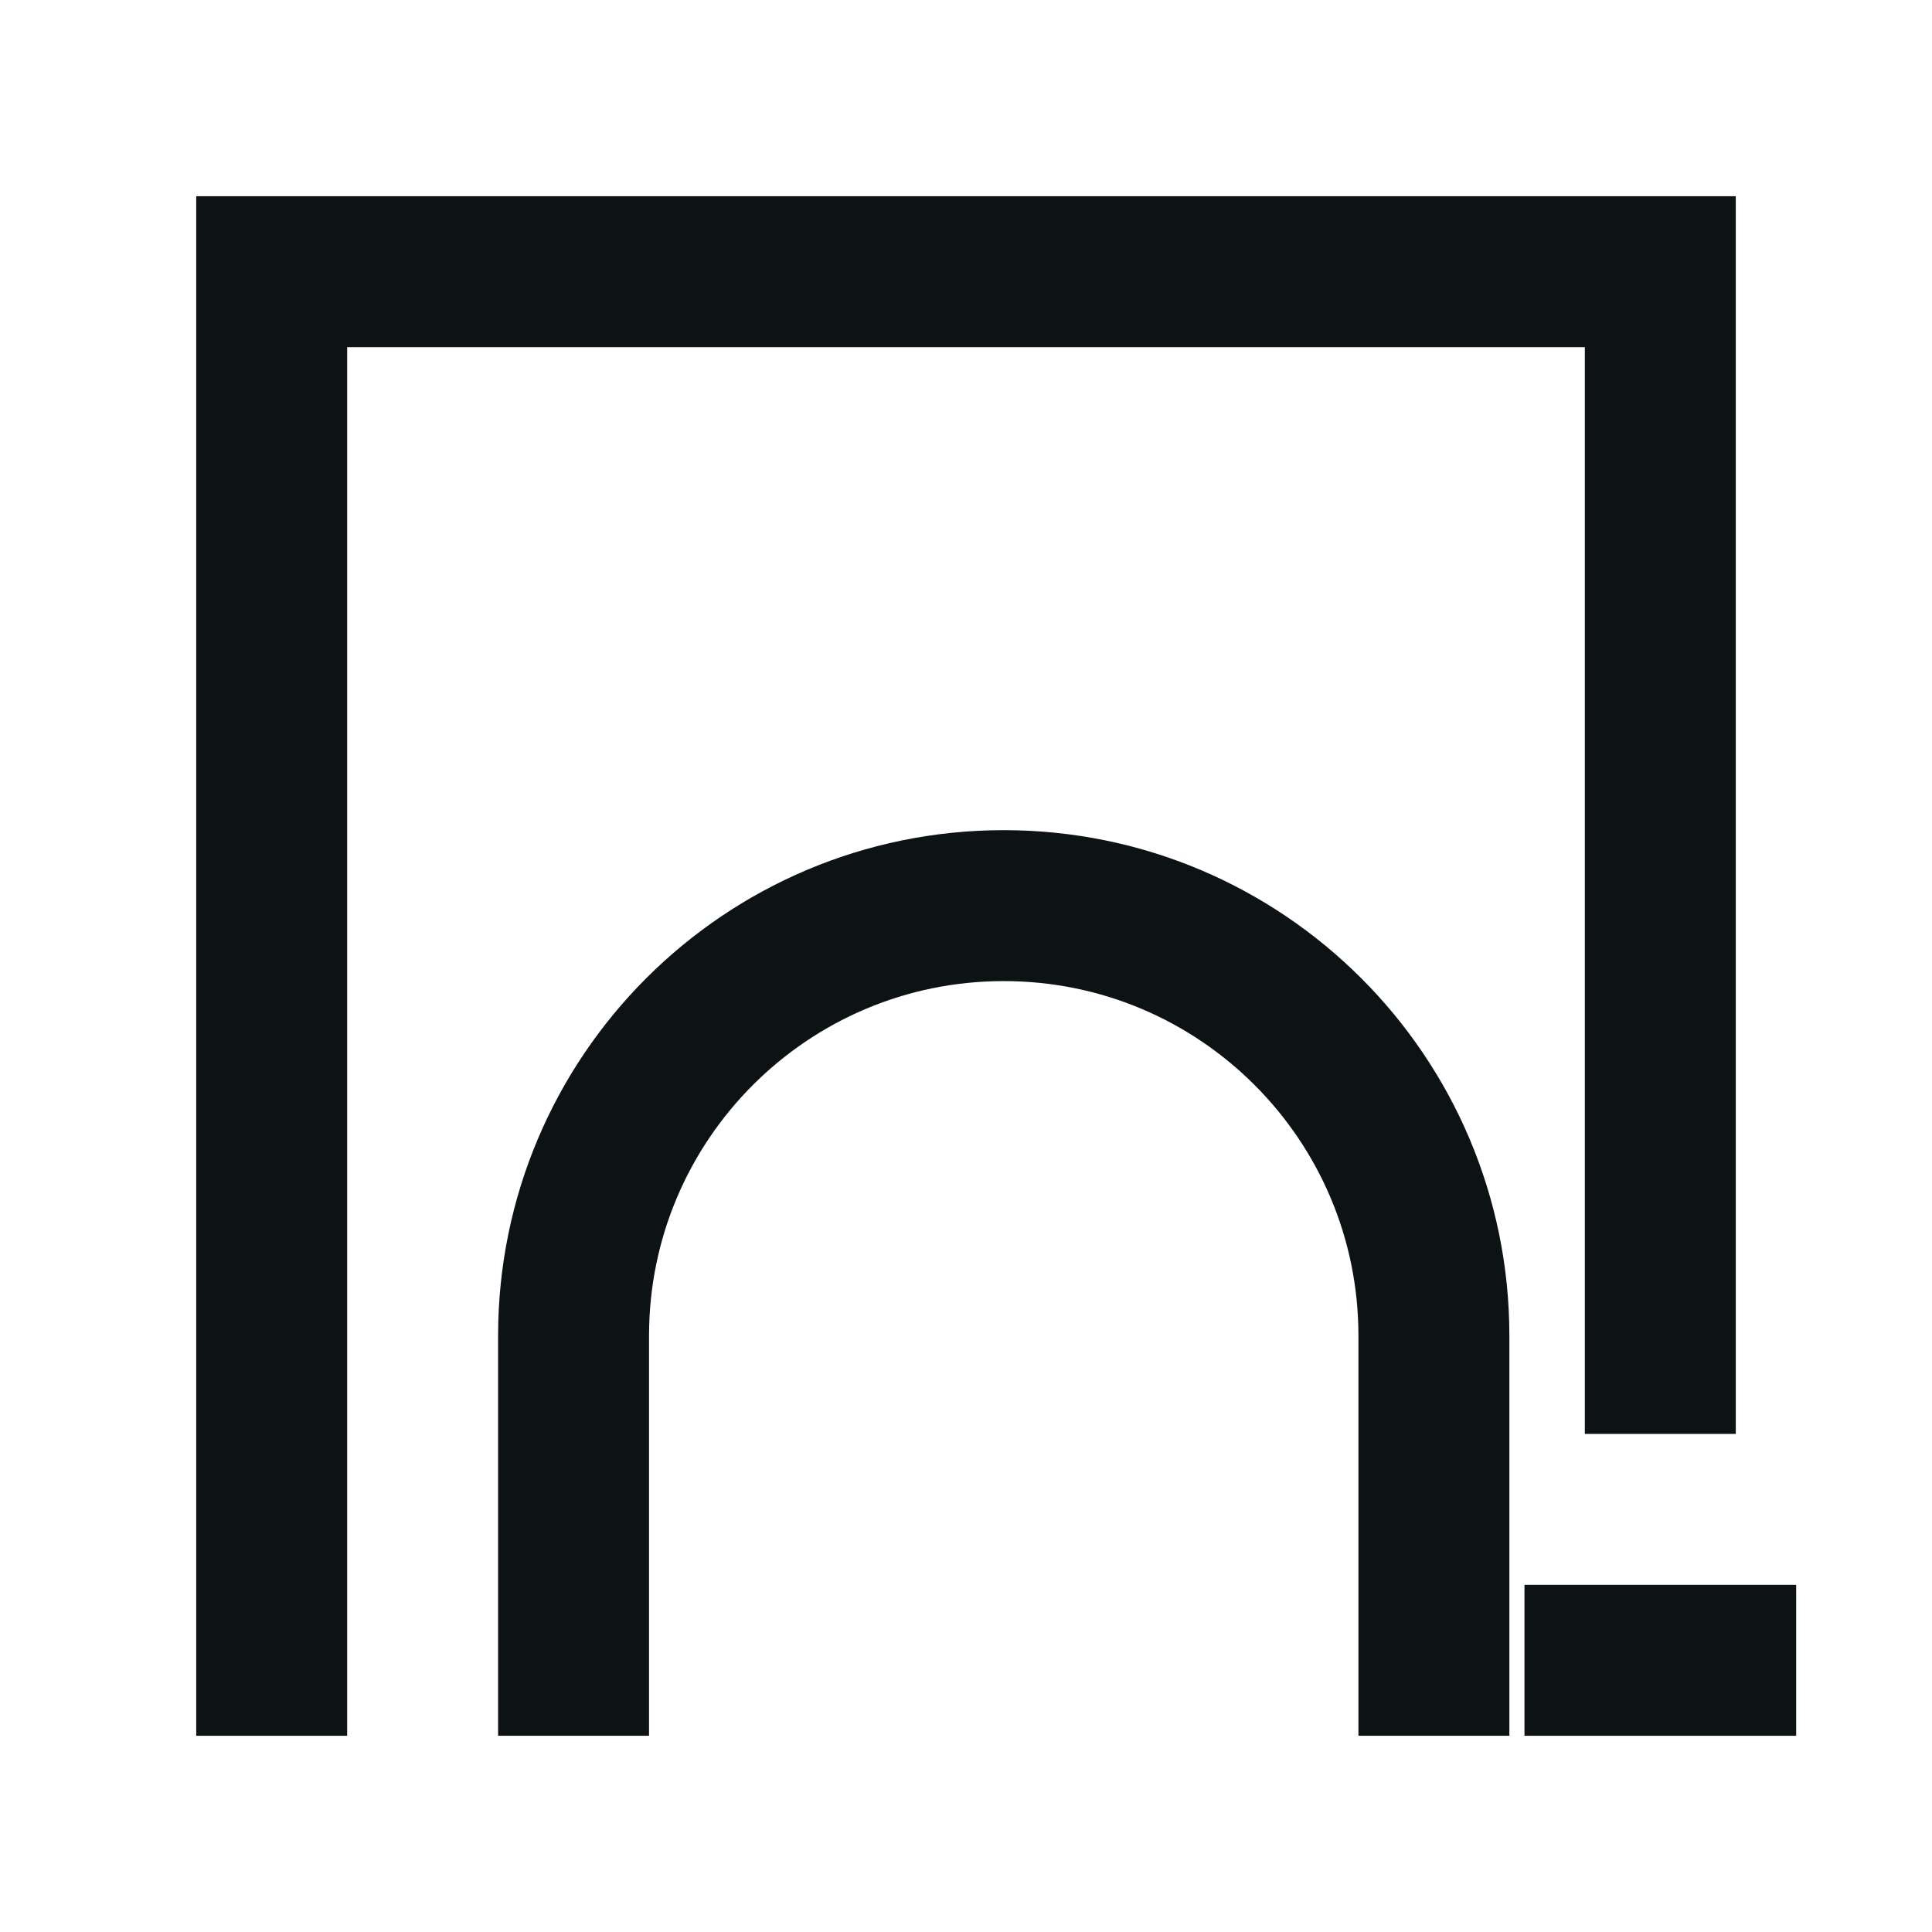
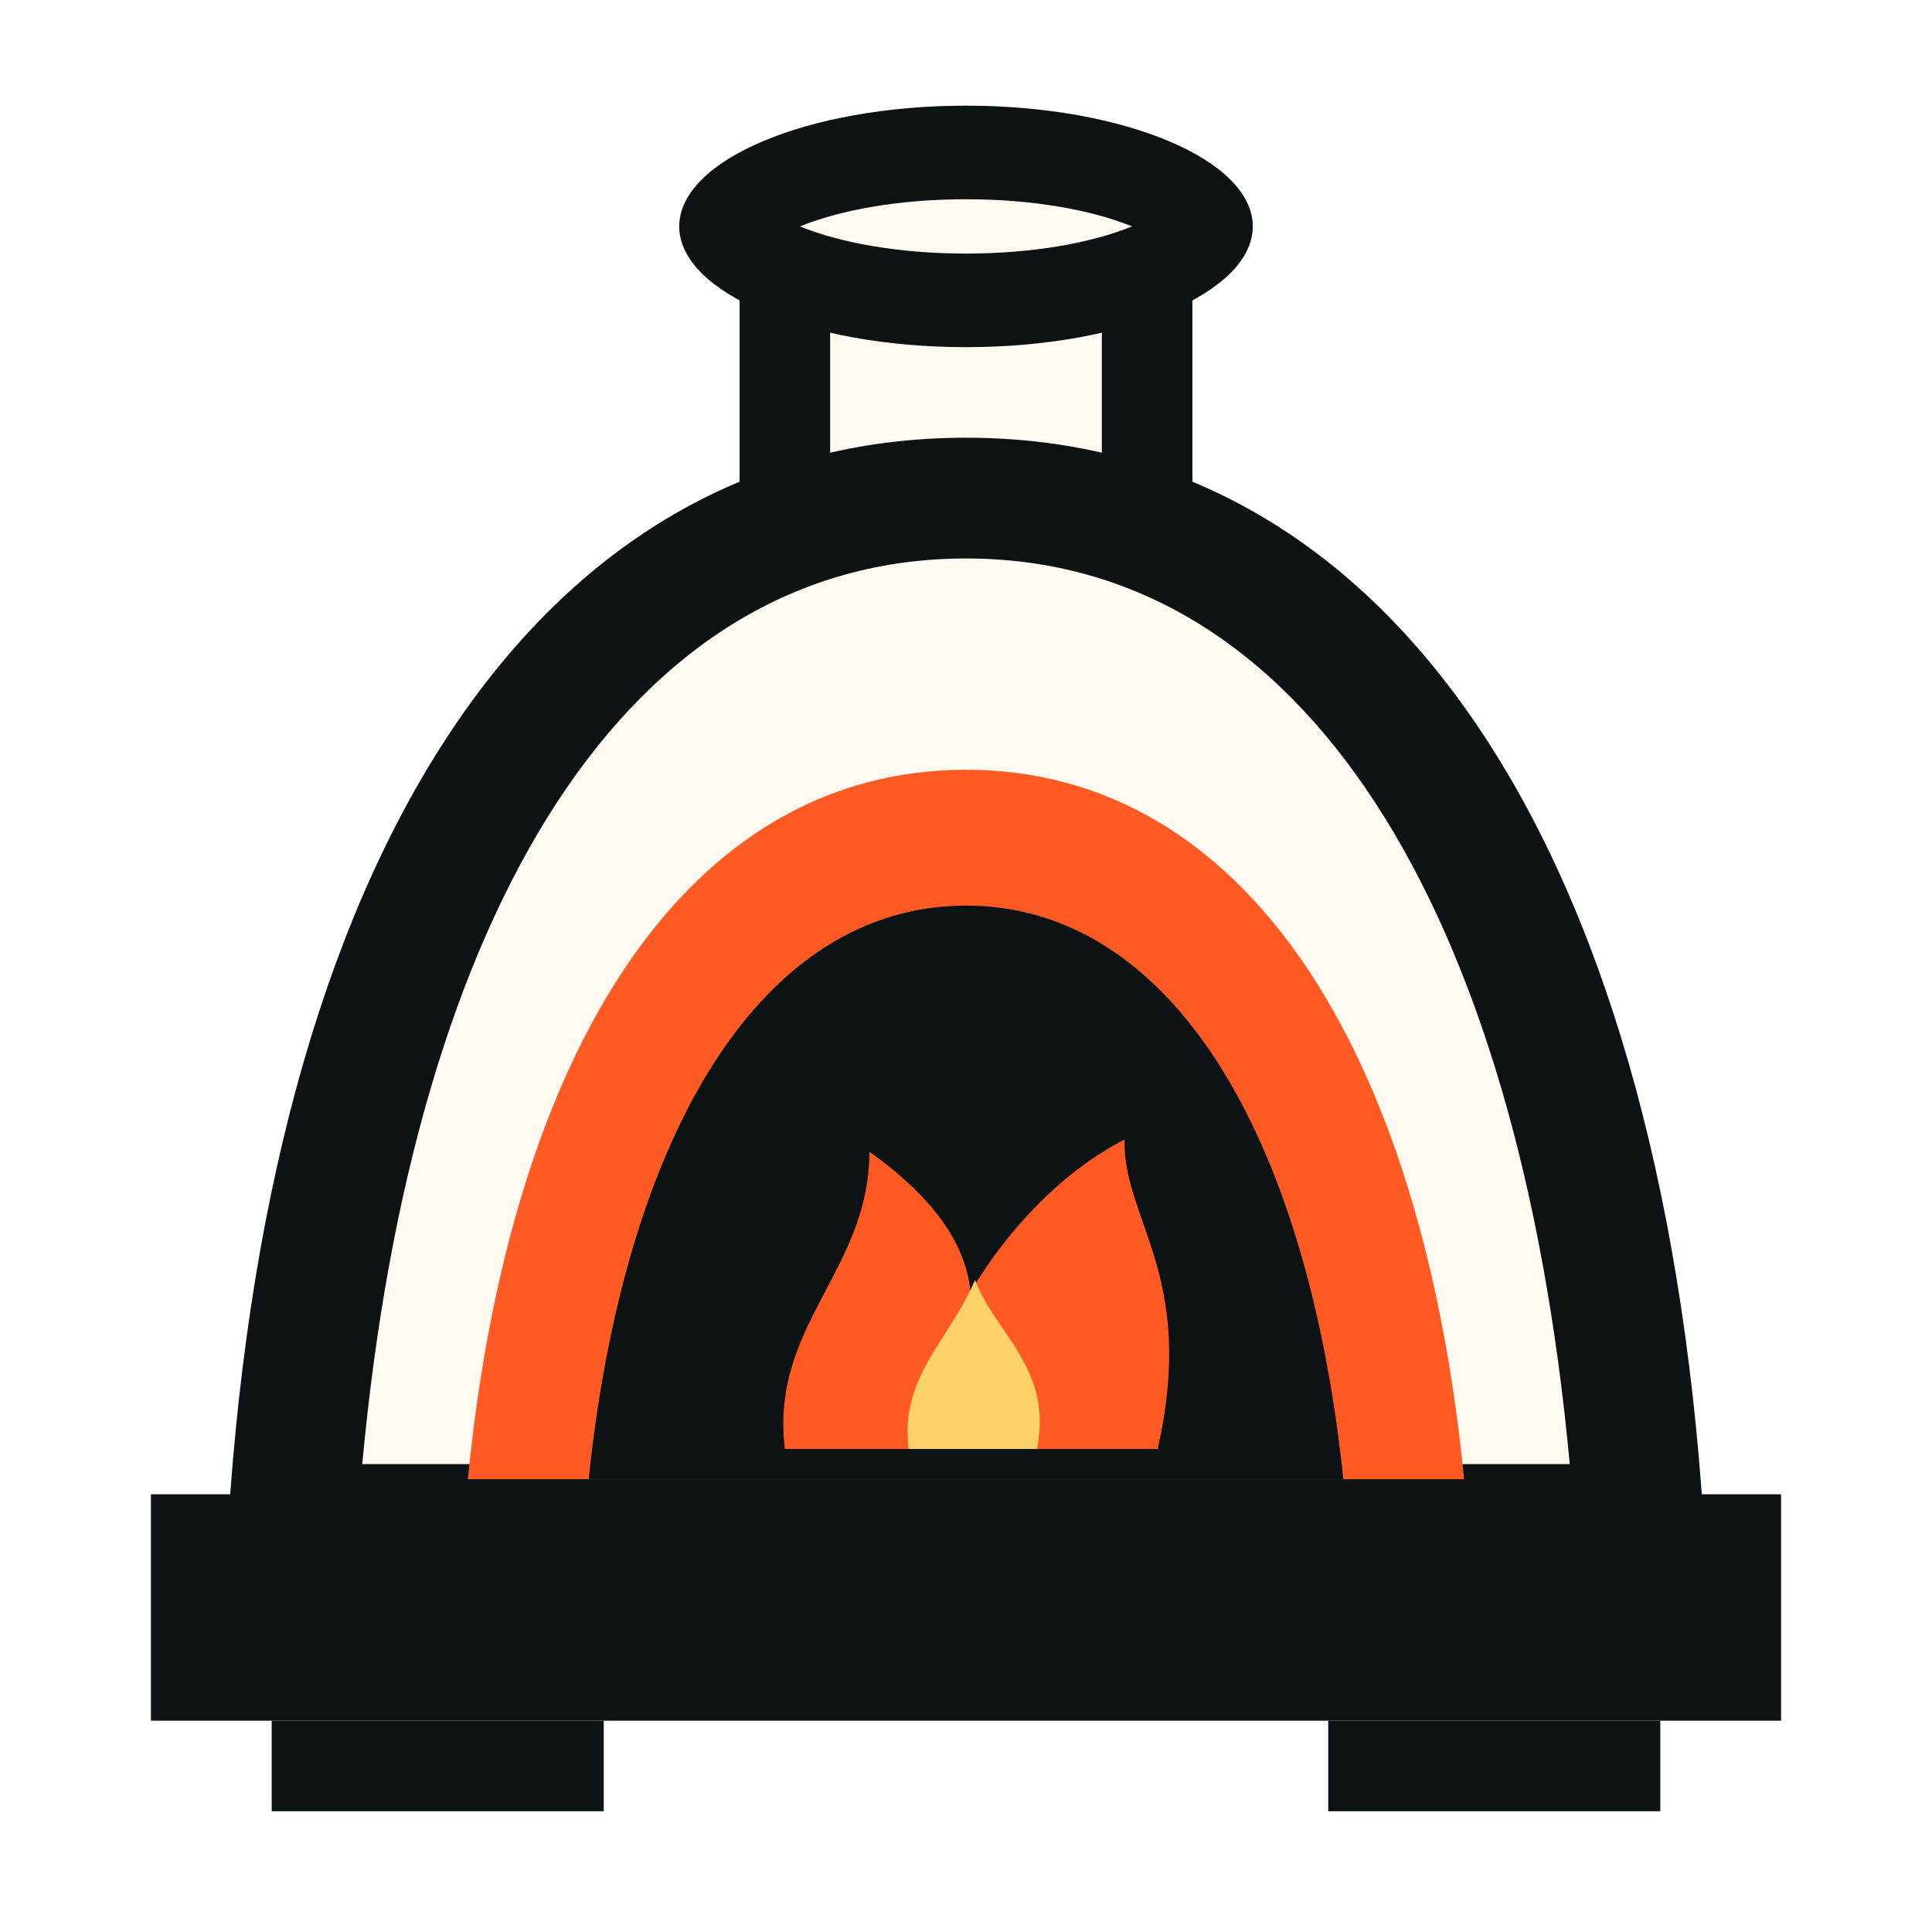
- <svg xmlns="http://www.w3.org/2000/svg" viewBox="0 0 256 256" role="img" aria-labelledby="title desc">
-   <g fill="none" stroke="#0D1214" stroke-width="20" stroke-linecap="square" stroke-linejoin="miter">
-     <path d="M36 220V36H220V180" />
-     <path d="M76 220V177C76 145.52 101.52 120 133 120C164.48 120 190 145.52 190 177V220" />
-     <path d="M212 220H228" />
-   </g>
+ <svg xmlns="http://www.w3.org/2000/svg" width="128" height="128" viewBox="0 0 128 128" role="img" aria-labelledby="title desc">
+   <path d="M49 34V16H79V34" fill="#0D1214" />
+   <path d="M55 35V21H73V35" fill="#FFF9EF" />
+   <path d="M45 15C45 10.6 53.5 7 64 7s19 3.6 19 8-8.5 8-19 8-19-3.6-19-8Z" fill="#0D1214" />
+   <path d="M53 15c2.7-1.1 6.6-1.8 11-1.8s8.3.7 11 1.8c-2.7 1.1-6.6 1.8-11 1.8S55.7 16.1 53 15Z" fill="#FFF9EF" />
+   <path d="M15 103C17.4 57 35.4 29 64 29s46.6 28 49 74H15Z" fill="#0D1214" />
+   <path d="M24 97C27.4 60.2 41.6 37 64 37s36.6 23.2 40 60H24Z" fill="#FFF9EF" />
+   <path d="M31 98C33.8 69.4 45.6 51 64 51s30.2 18.4 33 47H31Z" fill="#FF5A24" />
+   <path d="M39 98C41.4 75 50.5 60 64 60s22.6 15 25 38H39Z" fill="#0D1214" />
+   <path d="M52 96c-1-8.2 5.6-11.8 5.6-19.7 4.2 3 6.4 6.1 6.7 9.3 2.6-4.4 6.3-8.1 10.2-10.1-.1 5.4 4.8 9 2.2 20.5H52Z" fill="#FF5A24" />
+   <path d="M60.2 96c-.6-4.8 2.7-7.2 4.4-11.2 1.3 3.5 5.2 5.9 4.1 11.2h-8.5Z" fill="#FFD166" />
+   <path d="M10 99H118V114H10Z" fill="#0D1214" />
+   <path d="M18 114H40V120H18ZM88 114H110V120H88Z" fill="#0D1214" />
</svg>
